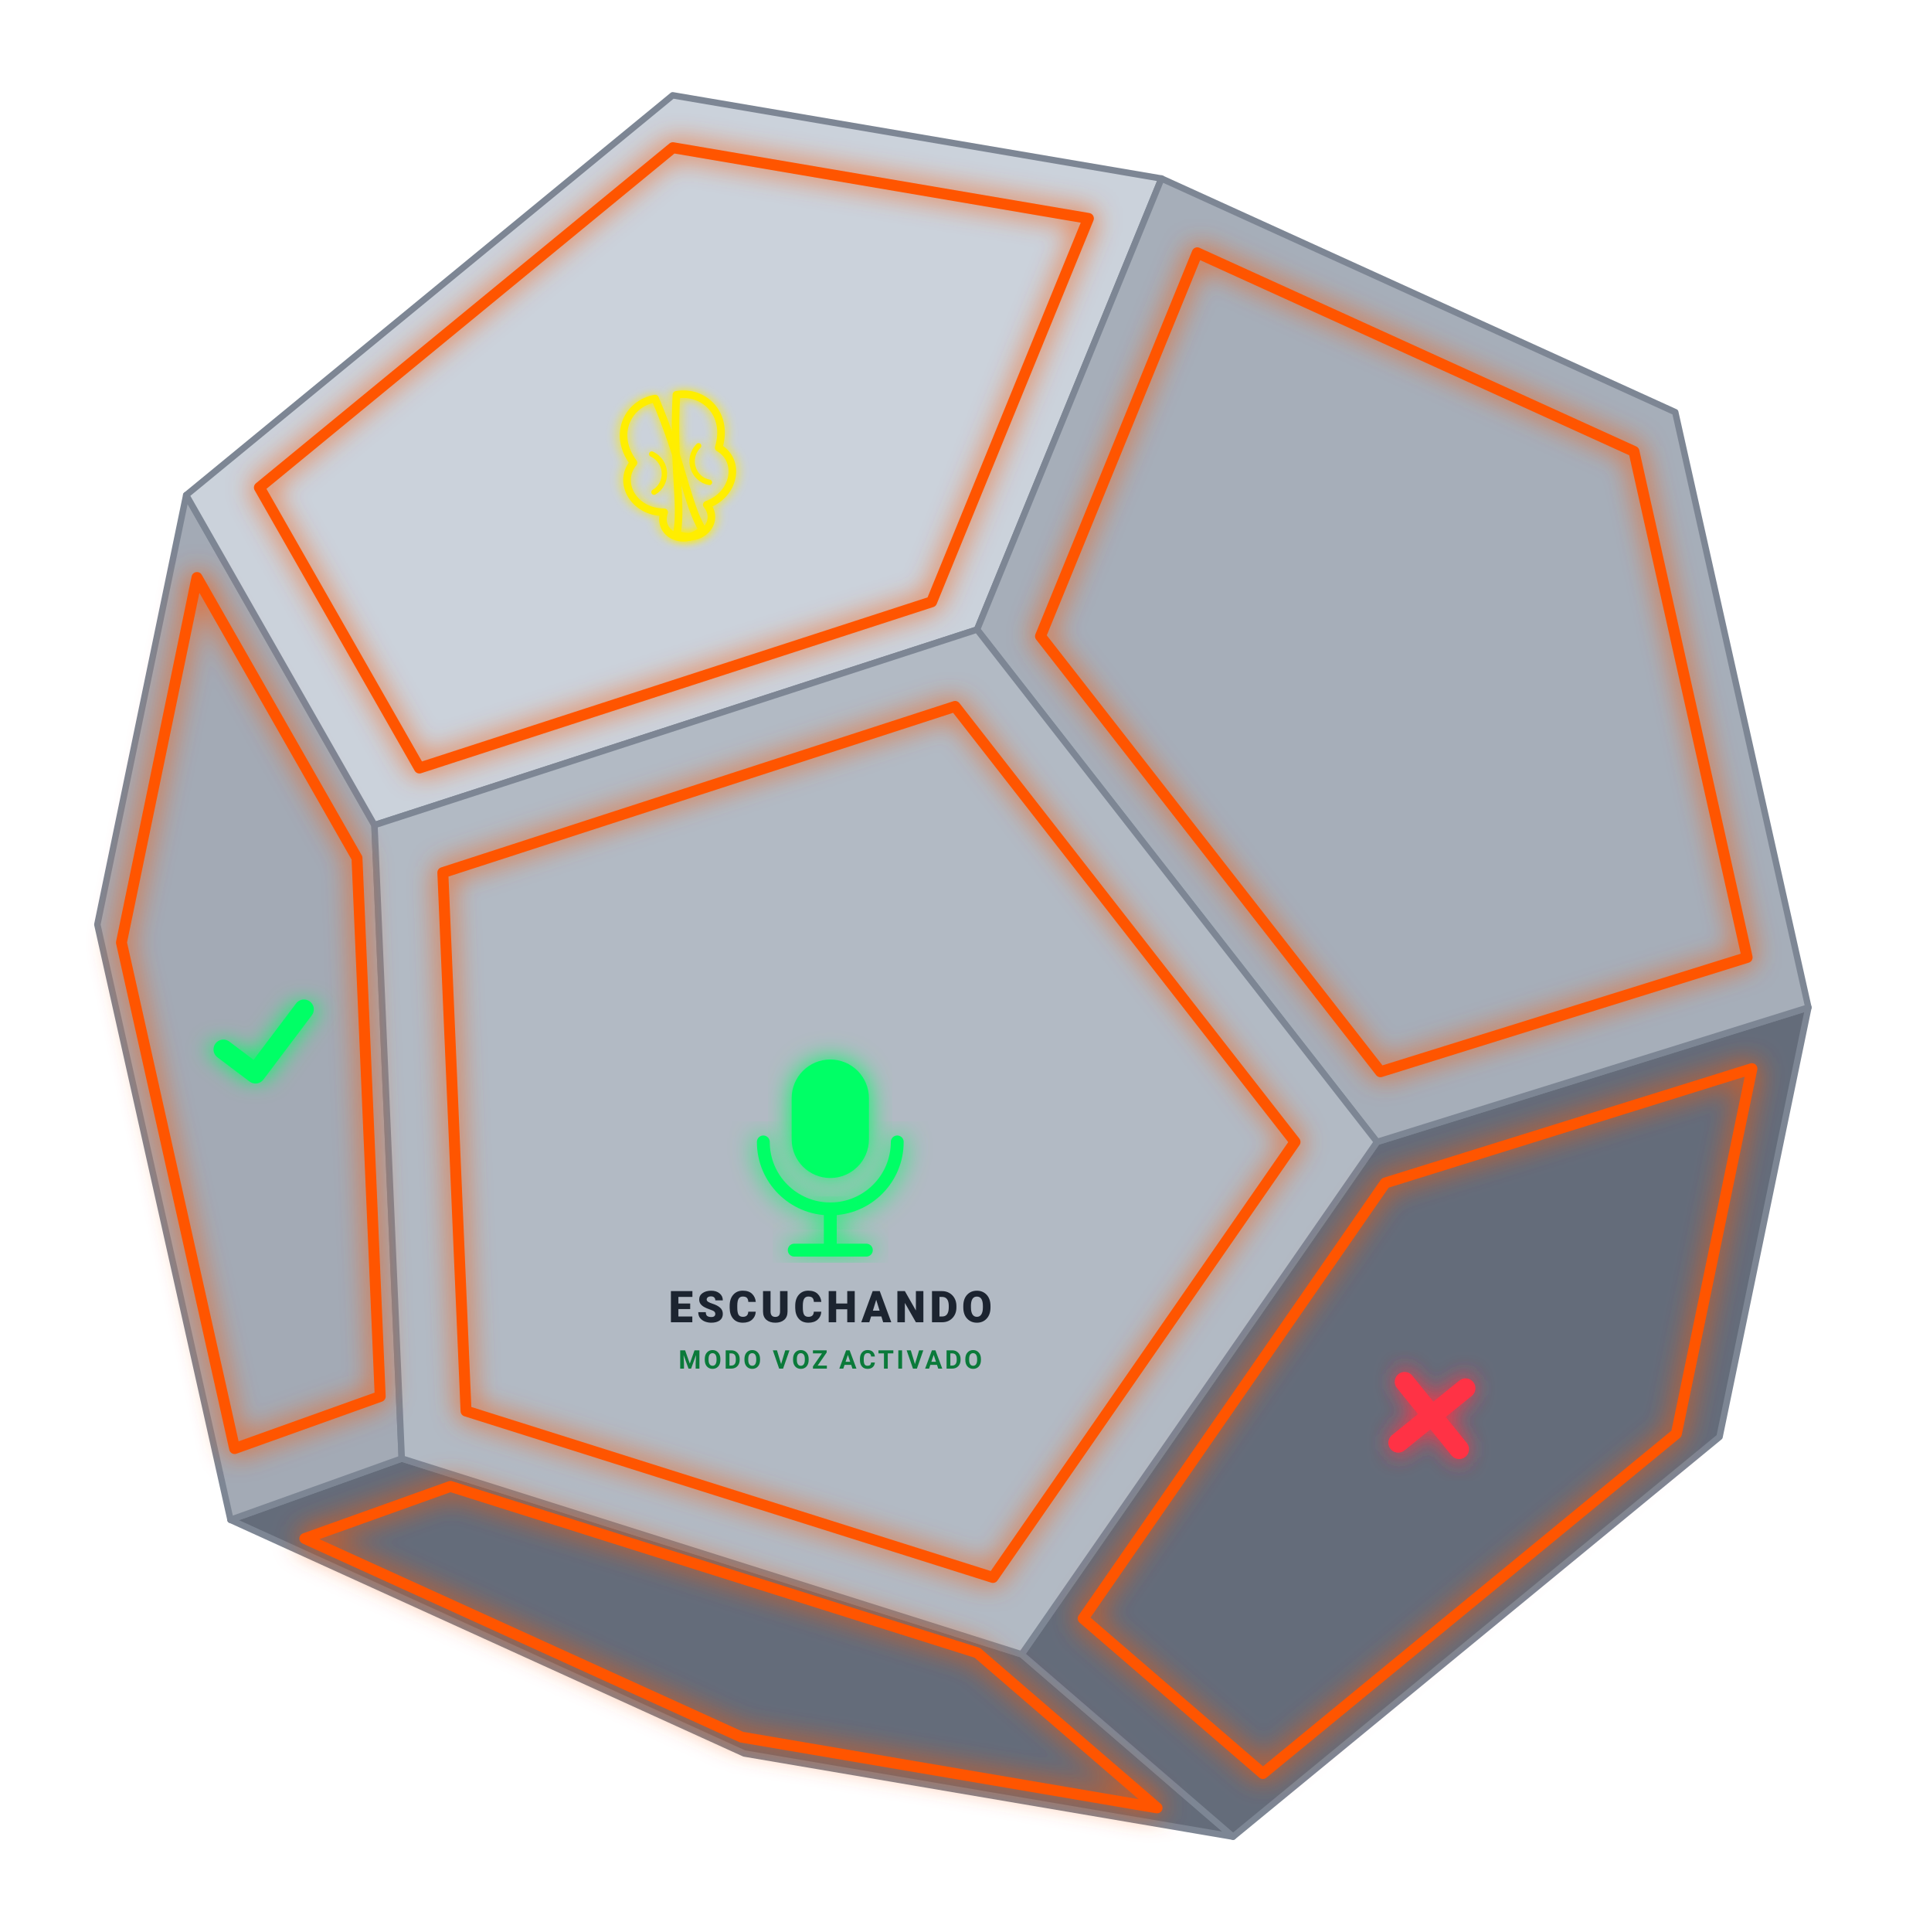
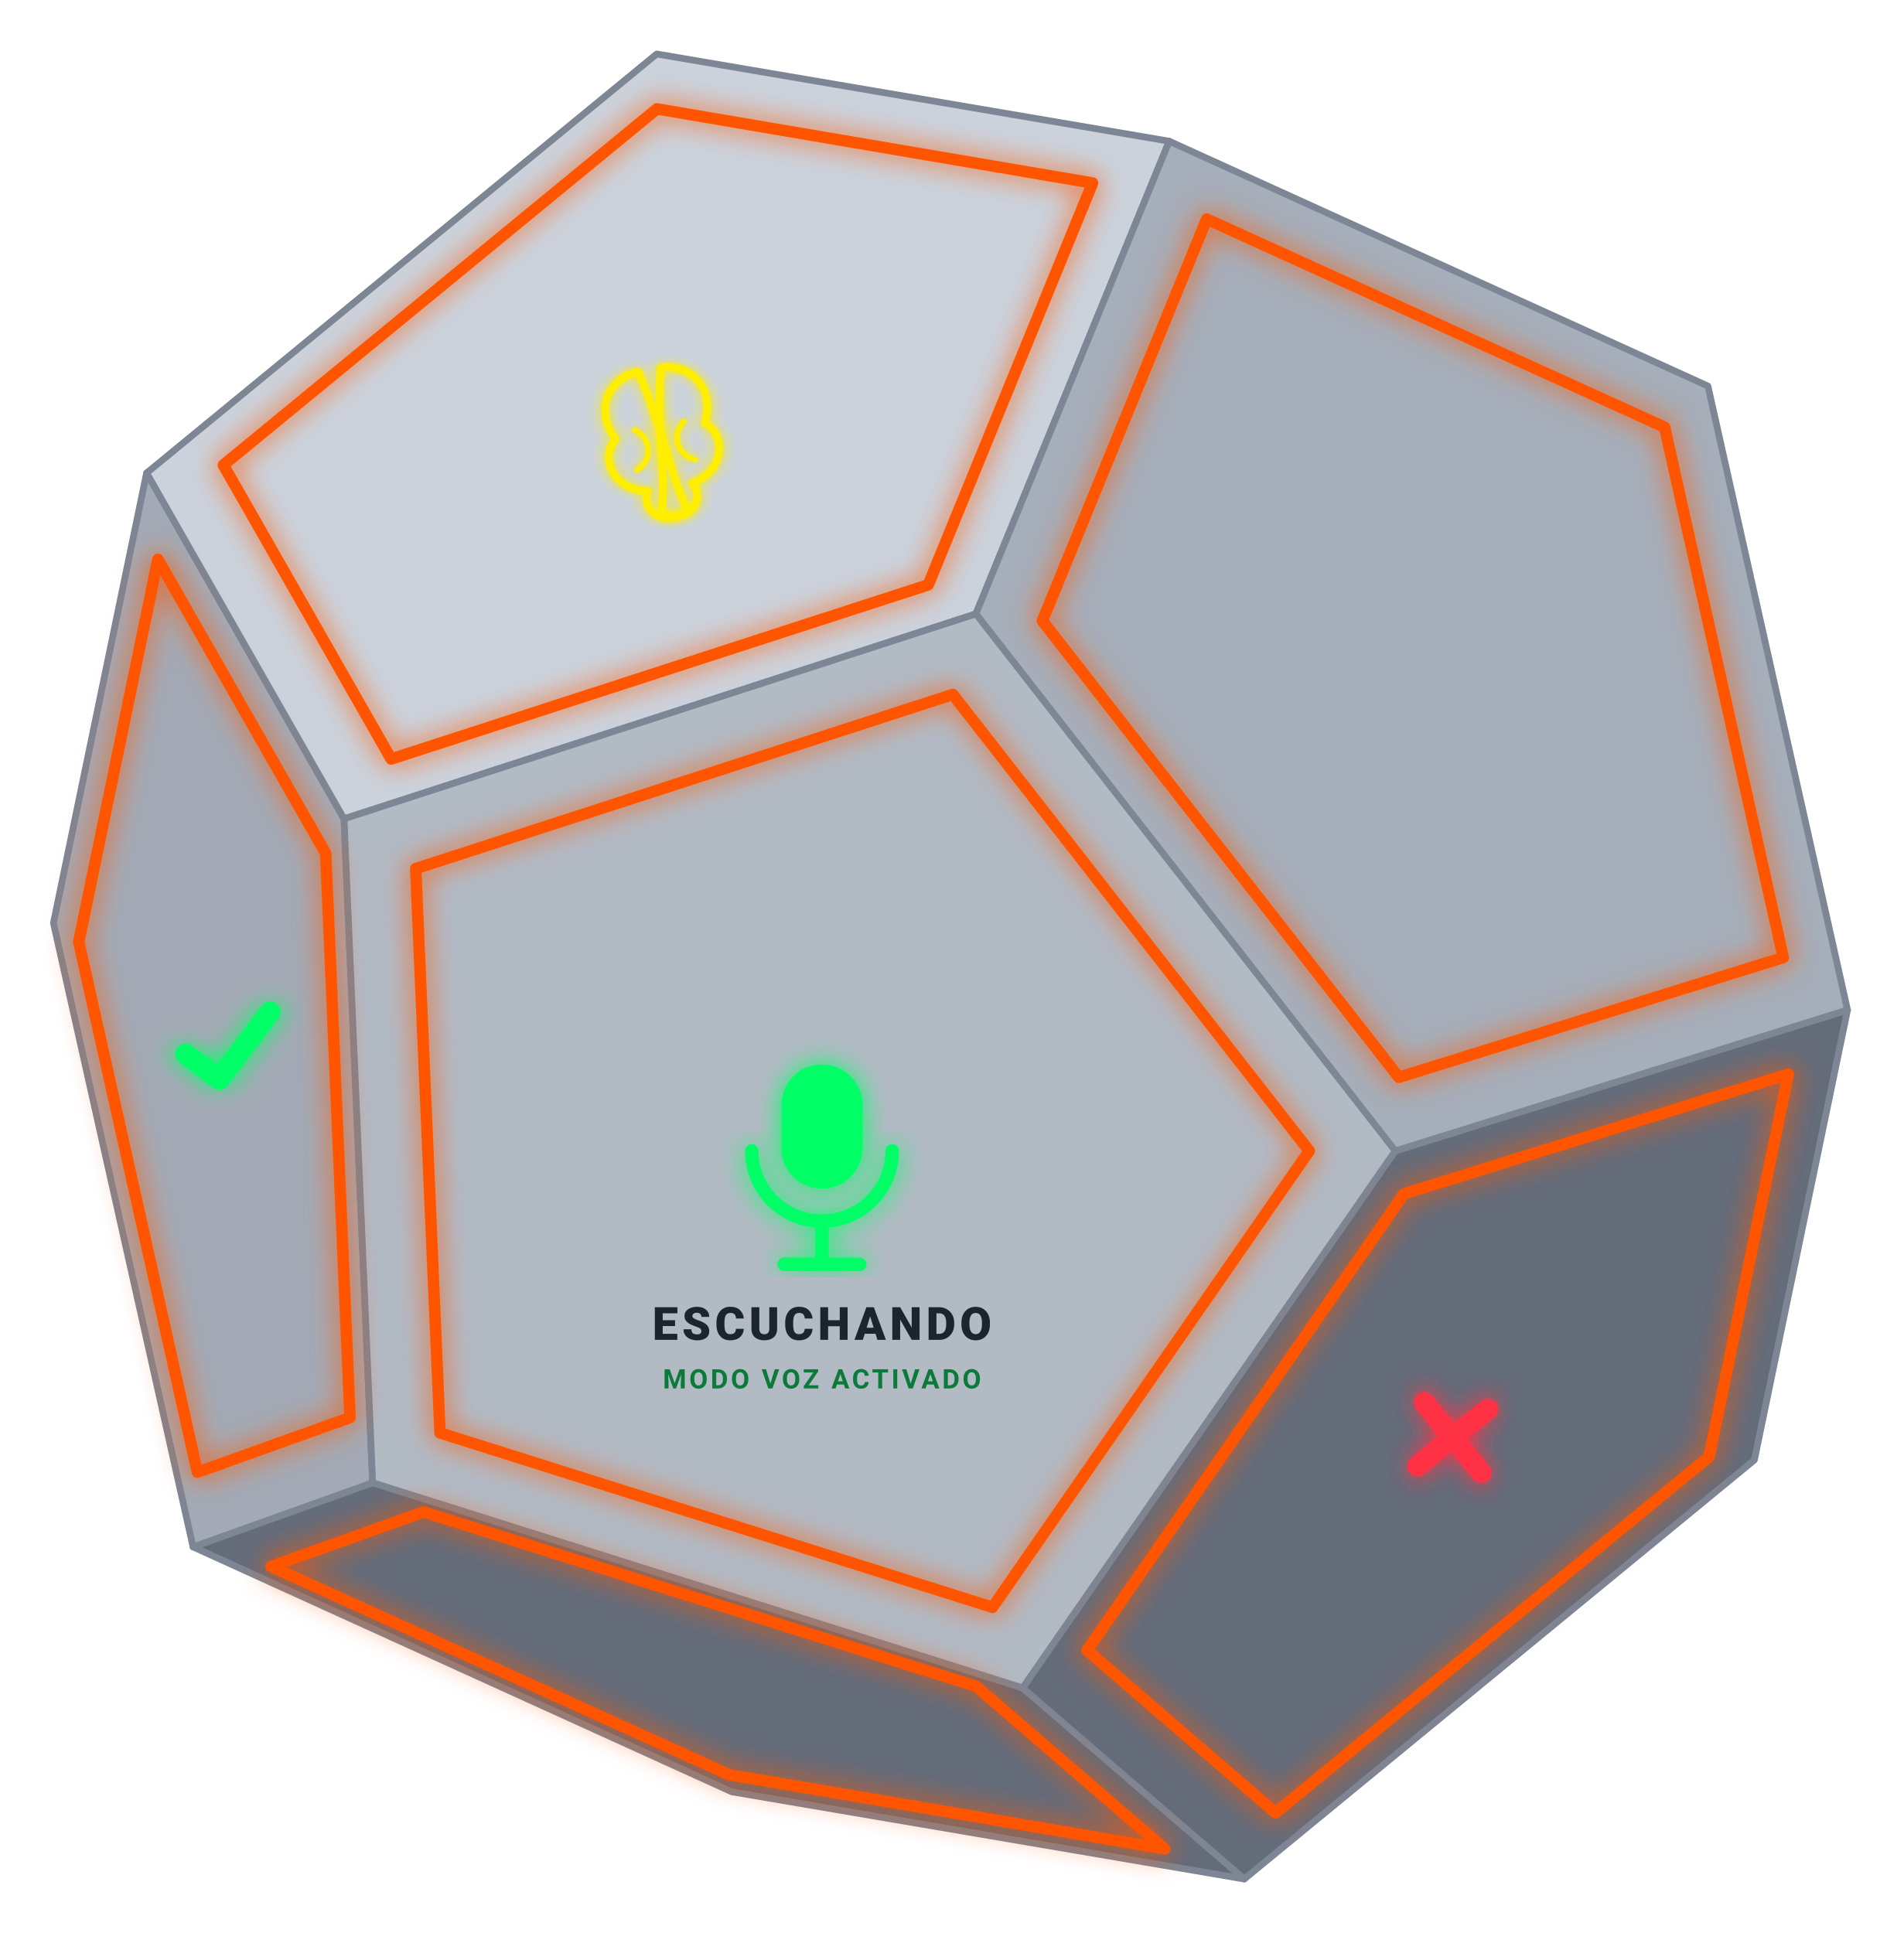
- <svg xmlns="http://www.w3.org/2000/svg" viewBox="130 25 740 750" width="100%" height="100%" id="dodecaedro-svg">
+ <svg xmlns="http://www.w3.org/2000/svg" viewBox="148 42 705 716" width="100%" height="100%" id="dodecaedro-svg">
  <defs>
    <filter id="glow-orange" x="-30%" y="-30%" width="160%" height="160%">
      <feGaussianBlur stdDeviation="6" result="blur" />
      <feMerge>
        <feMergeNode in="blur" />
        <feMergeNode in="SourceGraphic" />
      </feMerge>
    </filter>
    <filter id="glow-green" x="-30%" y="-30%" width="160%" height="160%">
      <feGaussianBlur stdDeviation="5" result="blur" />
      <feMerge>
        <feMergeNode in="blur" />
        <feMergeNode in="SourceGraphic" />
      </feMerge>
    </filter>
    <filter id="glow-yellow" x="-30%" y="-30%" width="160%" height="160%">
      <feGaussianBlur stdDeviation="5" result="blur" />
      <feMerge>
        <feMergeNode in="blur" />
        <feMergeNode in="SourceGraphic" />
      </feMerge>
    </filter>
    <filter id="glow-red" x="-30%" y="-30%" width="160%" height="160%">
      <feGaussianBlur stdDeviation="5" result="blur" />
      <feMerge>
        <feMergeNode in="blur" />
        <feMergeNode in="SourceGraphic" />
      </feMerge>
    </filter>
  </defs>
  <g id="dodecaedro-container">
    <polygon class="face" points="219.5,615.0 419.0,705.7 608.8,738.0 526.7,667.2 286.0,591.2" fill="#646c7a" stroke="#7d8694" stroke-width="2.5" stroke-linejoin="round" />
    <polygon class="face" points="202.3,217.2 167.8,383.9 219.5,615.0 286.0,591.2 275.4,345.3" fill="#a3aab5" stroke="#7d8694" stroke-width="2.5" stroke-linejoin="round" />
    <polygon class="face" points="526.7,667.2 608.8,738.0 797.7,582.8 832.2,416.1 664.7,468.3" fill="#646c7a" stroke="#7d8694" stroke-width="2.5" stroke-linejoin="round" />
    <polygon class="face" points="391.2,62.0 202.3,217.2 275.4,345.3 509.4,269.4 581.0,94.3" fill="#cbd2db" stroke="#7d8694" stroke-width="2.5" stroke-linejoin="round" />
    <polygon class="face" points="780.5,185.0 581.0,94.3 509.4,269.4 664.7,468.3 832.2,416.1" fill="#a6aeb9" stroke="#7d8694" stroke-width="2.5" stroke-linejoin="round" />
    <polygon class="face" points="275.4,345.3 286.0,591.2 526.7,667.2 664.7,468.3 509.4,269.4" fill="#b2bac4" stroke="#7d8694" stroke-width="2.5" stroke-linejoin="round" />
    <g transform="translate(412.0,663.4) scale(0.85) translate(-412.0,-663.4)">
      <polygon class="neon-border" points="219.5,615.0 419.0,705.7 608.8,738.0 526.7,667.2 286.0,591.2" fill="none" stroke="#ff5500" stroke-width="5" stroke-linejoin="round" filter="url(#glow-orange)" />
    </g>
    <g transform="translate(230.2,430.5) scale(0.85) translate(-230.2,-430.5)">
      <polygon class="neon-border" points="202.3,217.2 167.8,383.9 219.5,615.0 286.0,591.2 275.4,345.3" fill="none" stroke="#ff5500" stroke-width="5" stroke-linejoin="round" filter="url(#glow-orange)" />
    </g>
    <g transform="translate(686.0,574.5) scale(0.85) translate(-686.0,-574.5)">
      <polygon class="neon-border" points="526.7,667.2 608.8,738.0 797.7,582.8 832.2,416.1 664.7,468.3" fill="none" stroke="#ff5500" stroke-width="5" stroke-linejoin="round" filter="url(#glow-orange)" />
    </g>
    <g transform="translate(391.8,197.6) scale(0.85) translate(-391.8,-197.6)">
      <polygon class="neon-border" points="391.2,62.0 202.3,217.2 275.4,345.3 509.4,269.4 581.0,94.3" fill="none" stroke="#ff5500" stroke-width="5" stroke-linejoin="round" filter="url(#glow-orange)" />
    </g>
    <g transform="translate(673.6,286.6) scale(0.85) translate(-673.6,-286.6)">
      <polygon class="neon-border" points="780.5,185.0 581.0,94.3 509.4,269.4 664.7,468.3 832.2,416.1" fill="none" stroke="#ff5500" stroke-width="5" stroke-linejoin="round" filter="url(#glow-orange)" />
    </g>
    <g transform="translate(452.4,468.3) scale(0.85) translate(-452.4,-468.3)">
      <polygon class="neon-border" points="275.4,345.3 286.0,591.2 526.7,667.2 664.7,468.3 509.4,269.4" fill="none" stroke="#ff5500" stroke-width="5" stroke-linejoin="round" filter="url(#glow-orange)" />
    </g>
    <g id="icon-brain" transform="translate(391.8, 197.6) rotate(-10) scale(0.42)">
      <path fill="none" stroke="#ffee00" stroke-width="7" stroke-linecap="round" stroke-linejoin="round" filter="url(#glow-yellow)" d="M -10 -45 C -35 -45 -55 -20 -40 10 C -58 25 -48 55 -20 60 C -30 78 -8 95 12 82 C 2 55 5 20 -10 -45 Z" />
      <path fill="none" stroke="#ffee00" stroke-width="7" stroke-linecap="round" stroke-linejoin="round" filter="url(#glow-yellow)" d="M 10 -45 C 35 -45 55 -20 40 10 C 58 25 48 55 20 60 C 30 78 8 95 -12 82 C -2 55 -5 20 10 -45 Z" />
      <path fill="none" stroke="#ffee00" stroke-width="5" stroke-linecap="round" stroke-linejoin="round" filter="url(#glow-yellow)" d="M -22 5 C -8 15 -12 35 -26 40 M 22 5 C 8 15 12 35 26 40" />
    </g>
    <g id="icon-mic" transform="translate(452.4, 468.3)">
      <rect x="-15" y="-32" width="30" height="46" rx="15" fill="#00ff66" filter="url(#glow-green)" />
      <path fill="none" stroke="#00ff66" stroke-width="5" stroke-linecap="round" filter="url(#glow-green)" d="M -26 0 A 26 26 0 0 0 26 0" />
      <path fill="none" stroke="#00ff66" stroke-width="5" stroke-linecap="round" filter="url(#glow-green)" d="M 0 26 L 0 42 M -14 42 L 14 42" />
      <text x="0" y="70" font-family="'Segoe UI', Roboto, sans-serif" font-weight="900" font-size="17" fill="#1c2430" text-anchor="middle" letter-spacing="1.5">ESCUCHANDO</text>
      <text x="0" y="88" font-family="'Segoe UI', Roboto, sans-serif" font-weight="700" font-size="10" fill="#0b7a3a" text-anchor="middle" letter-spacing="1">MODO VOZ ACTIVADO</text>
    </g>
    <g id="icon-check" transform="translate(230.2, 430.5) rotate(-8) scale(0.85)">
      <path fill="none" stroke="#00ff66" stroke-width="9" stroke-linecap="round" stroke-linejoin="round" filter="url(#glow-green)" d="M -16 0 L -3 13 L 23 -13" />
    </g>
    <g id="icon-error" transform="translate(686.0, 574.5) rotate(6) scale(0.85)">
      <path fill="none" stroke="#ff3344" stroke-width="9" stroke-linecap="round" stroke-linejoin="round" filter="url(#glow-red)" d="M -14 -14 L 14 14 M 14 -14 L -14 14" />
    </g>
  </g>
</svg>
